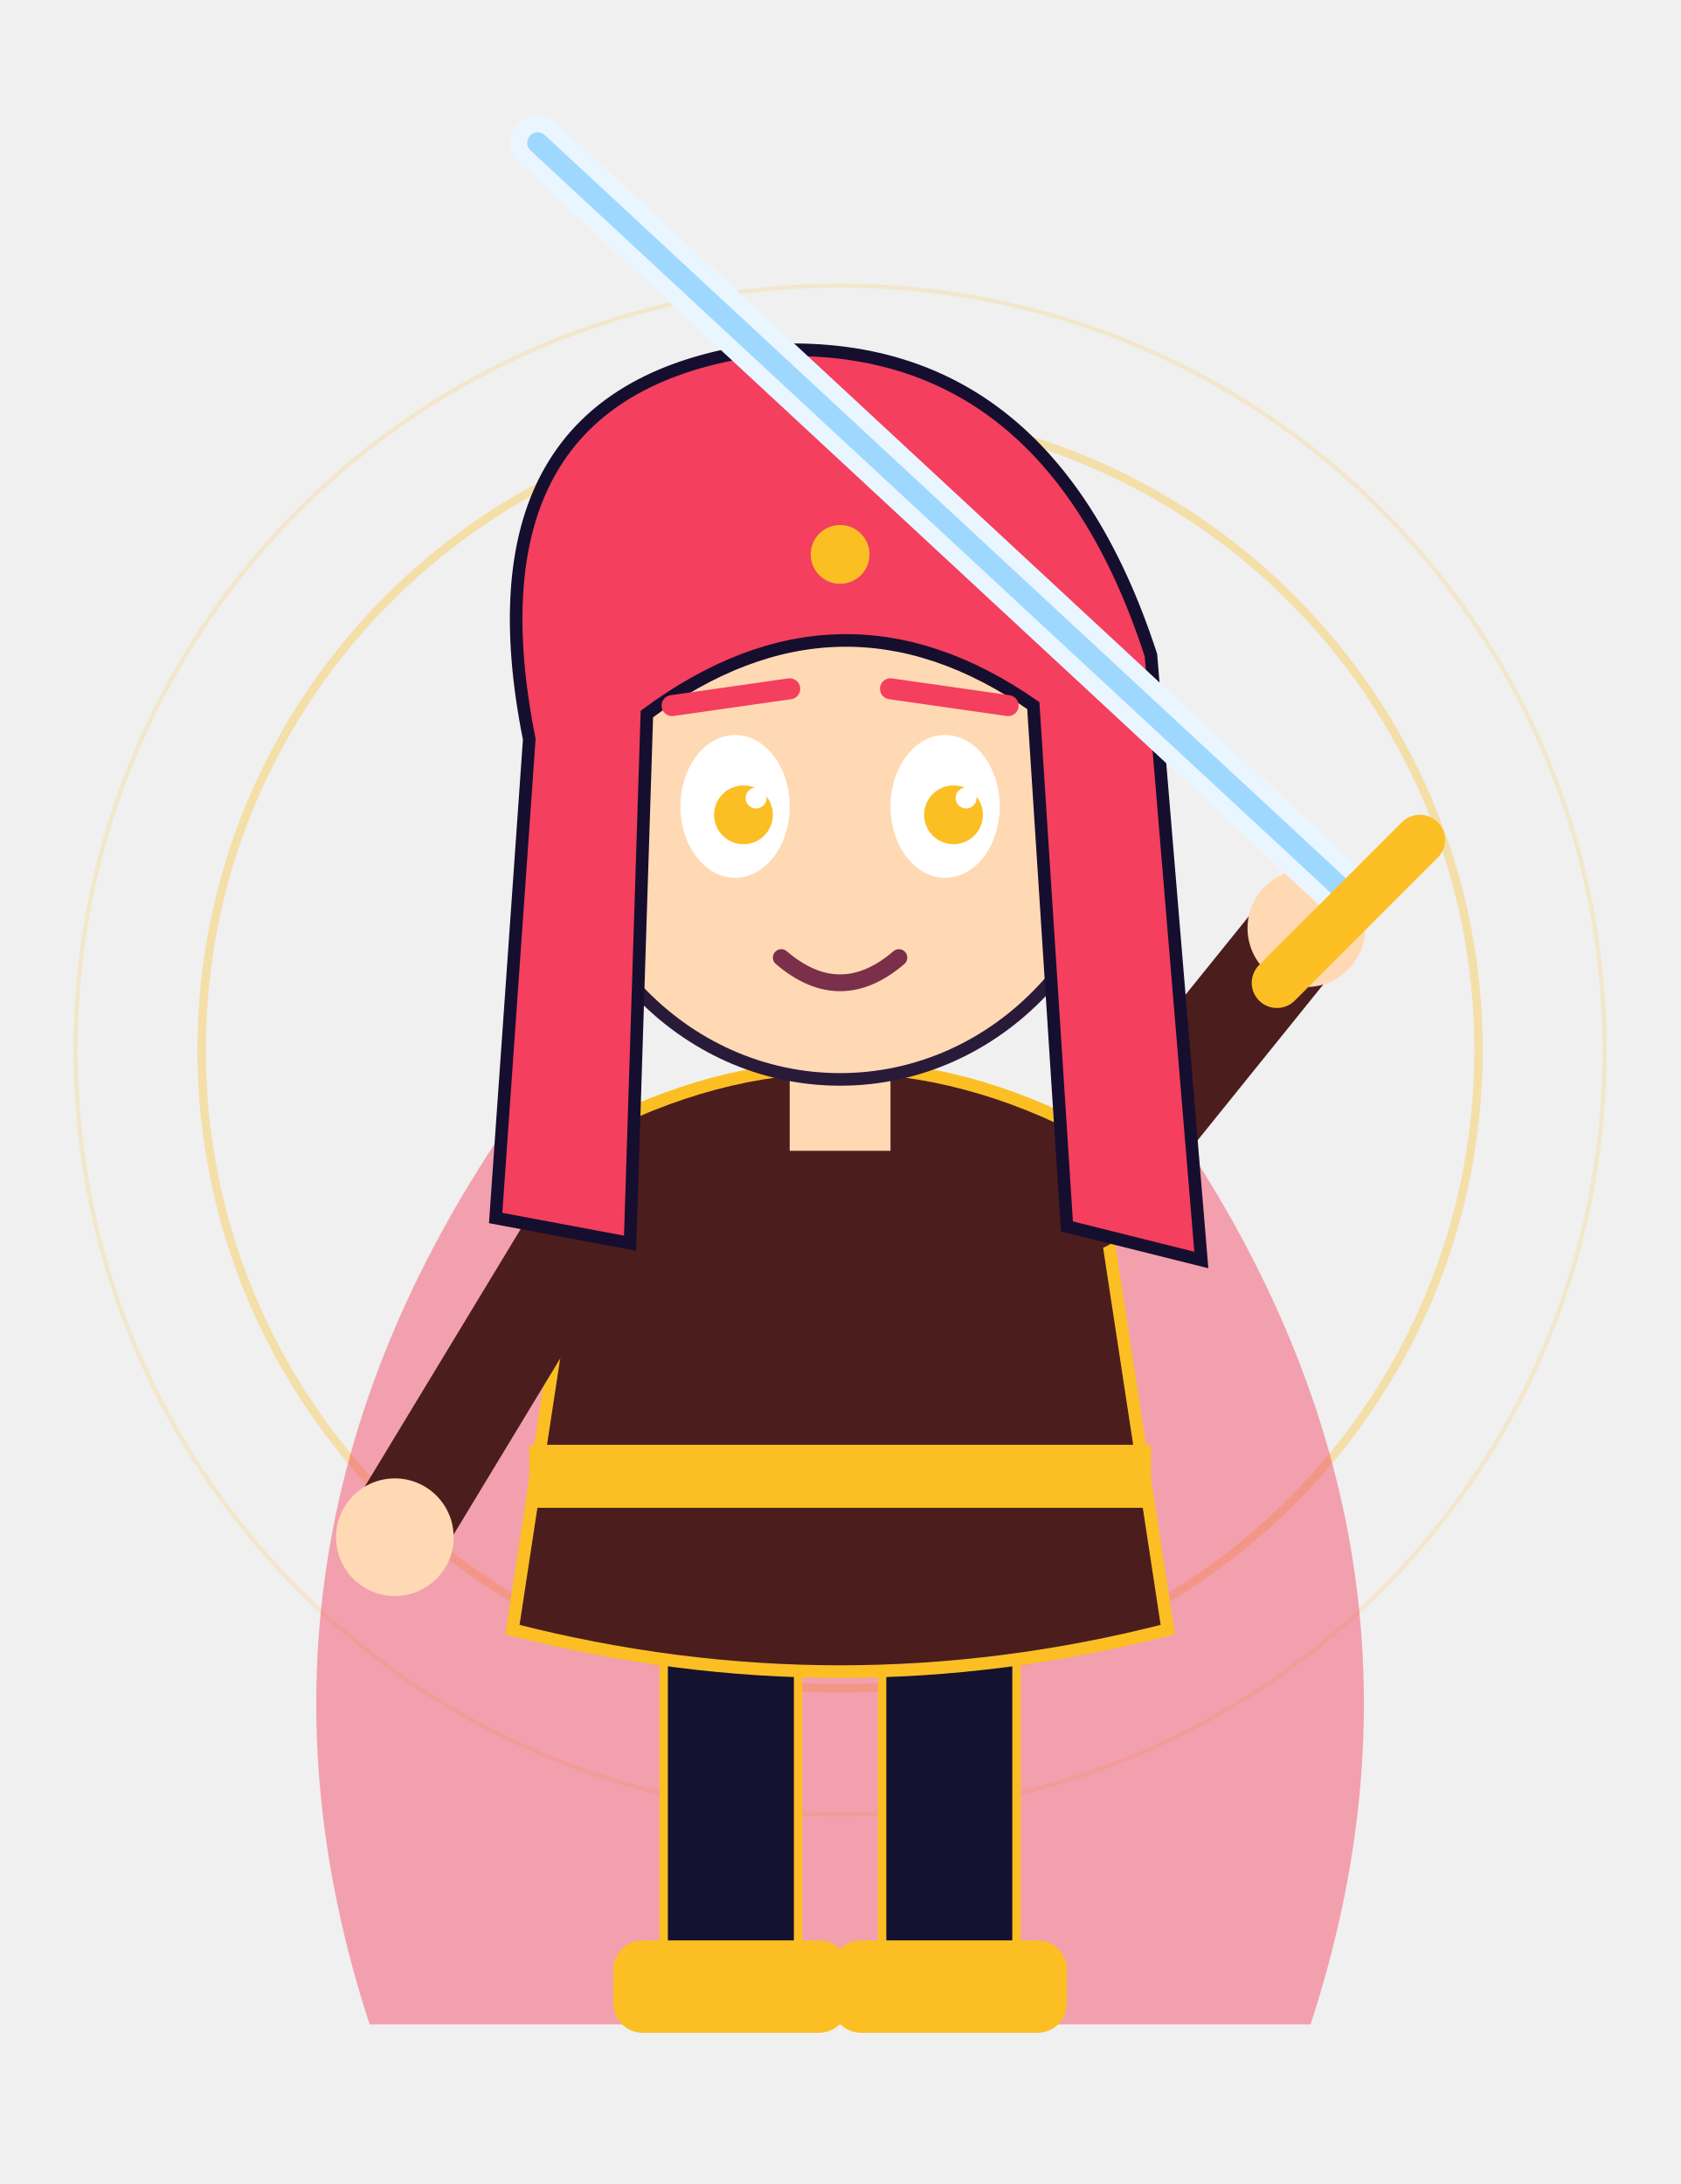
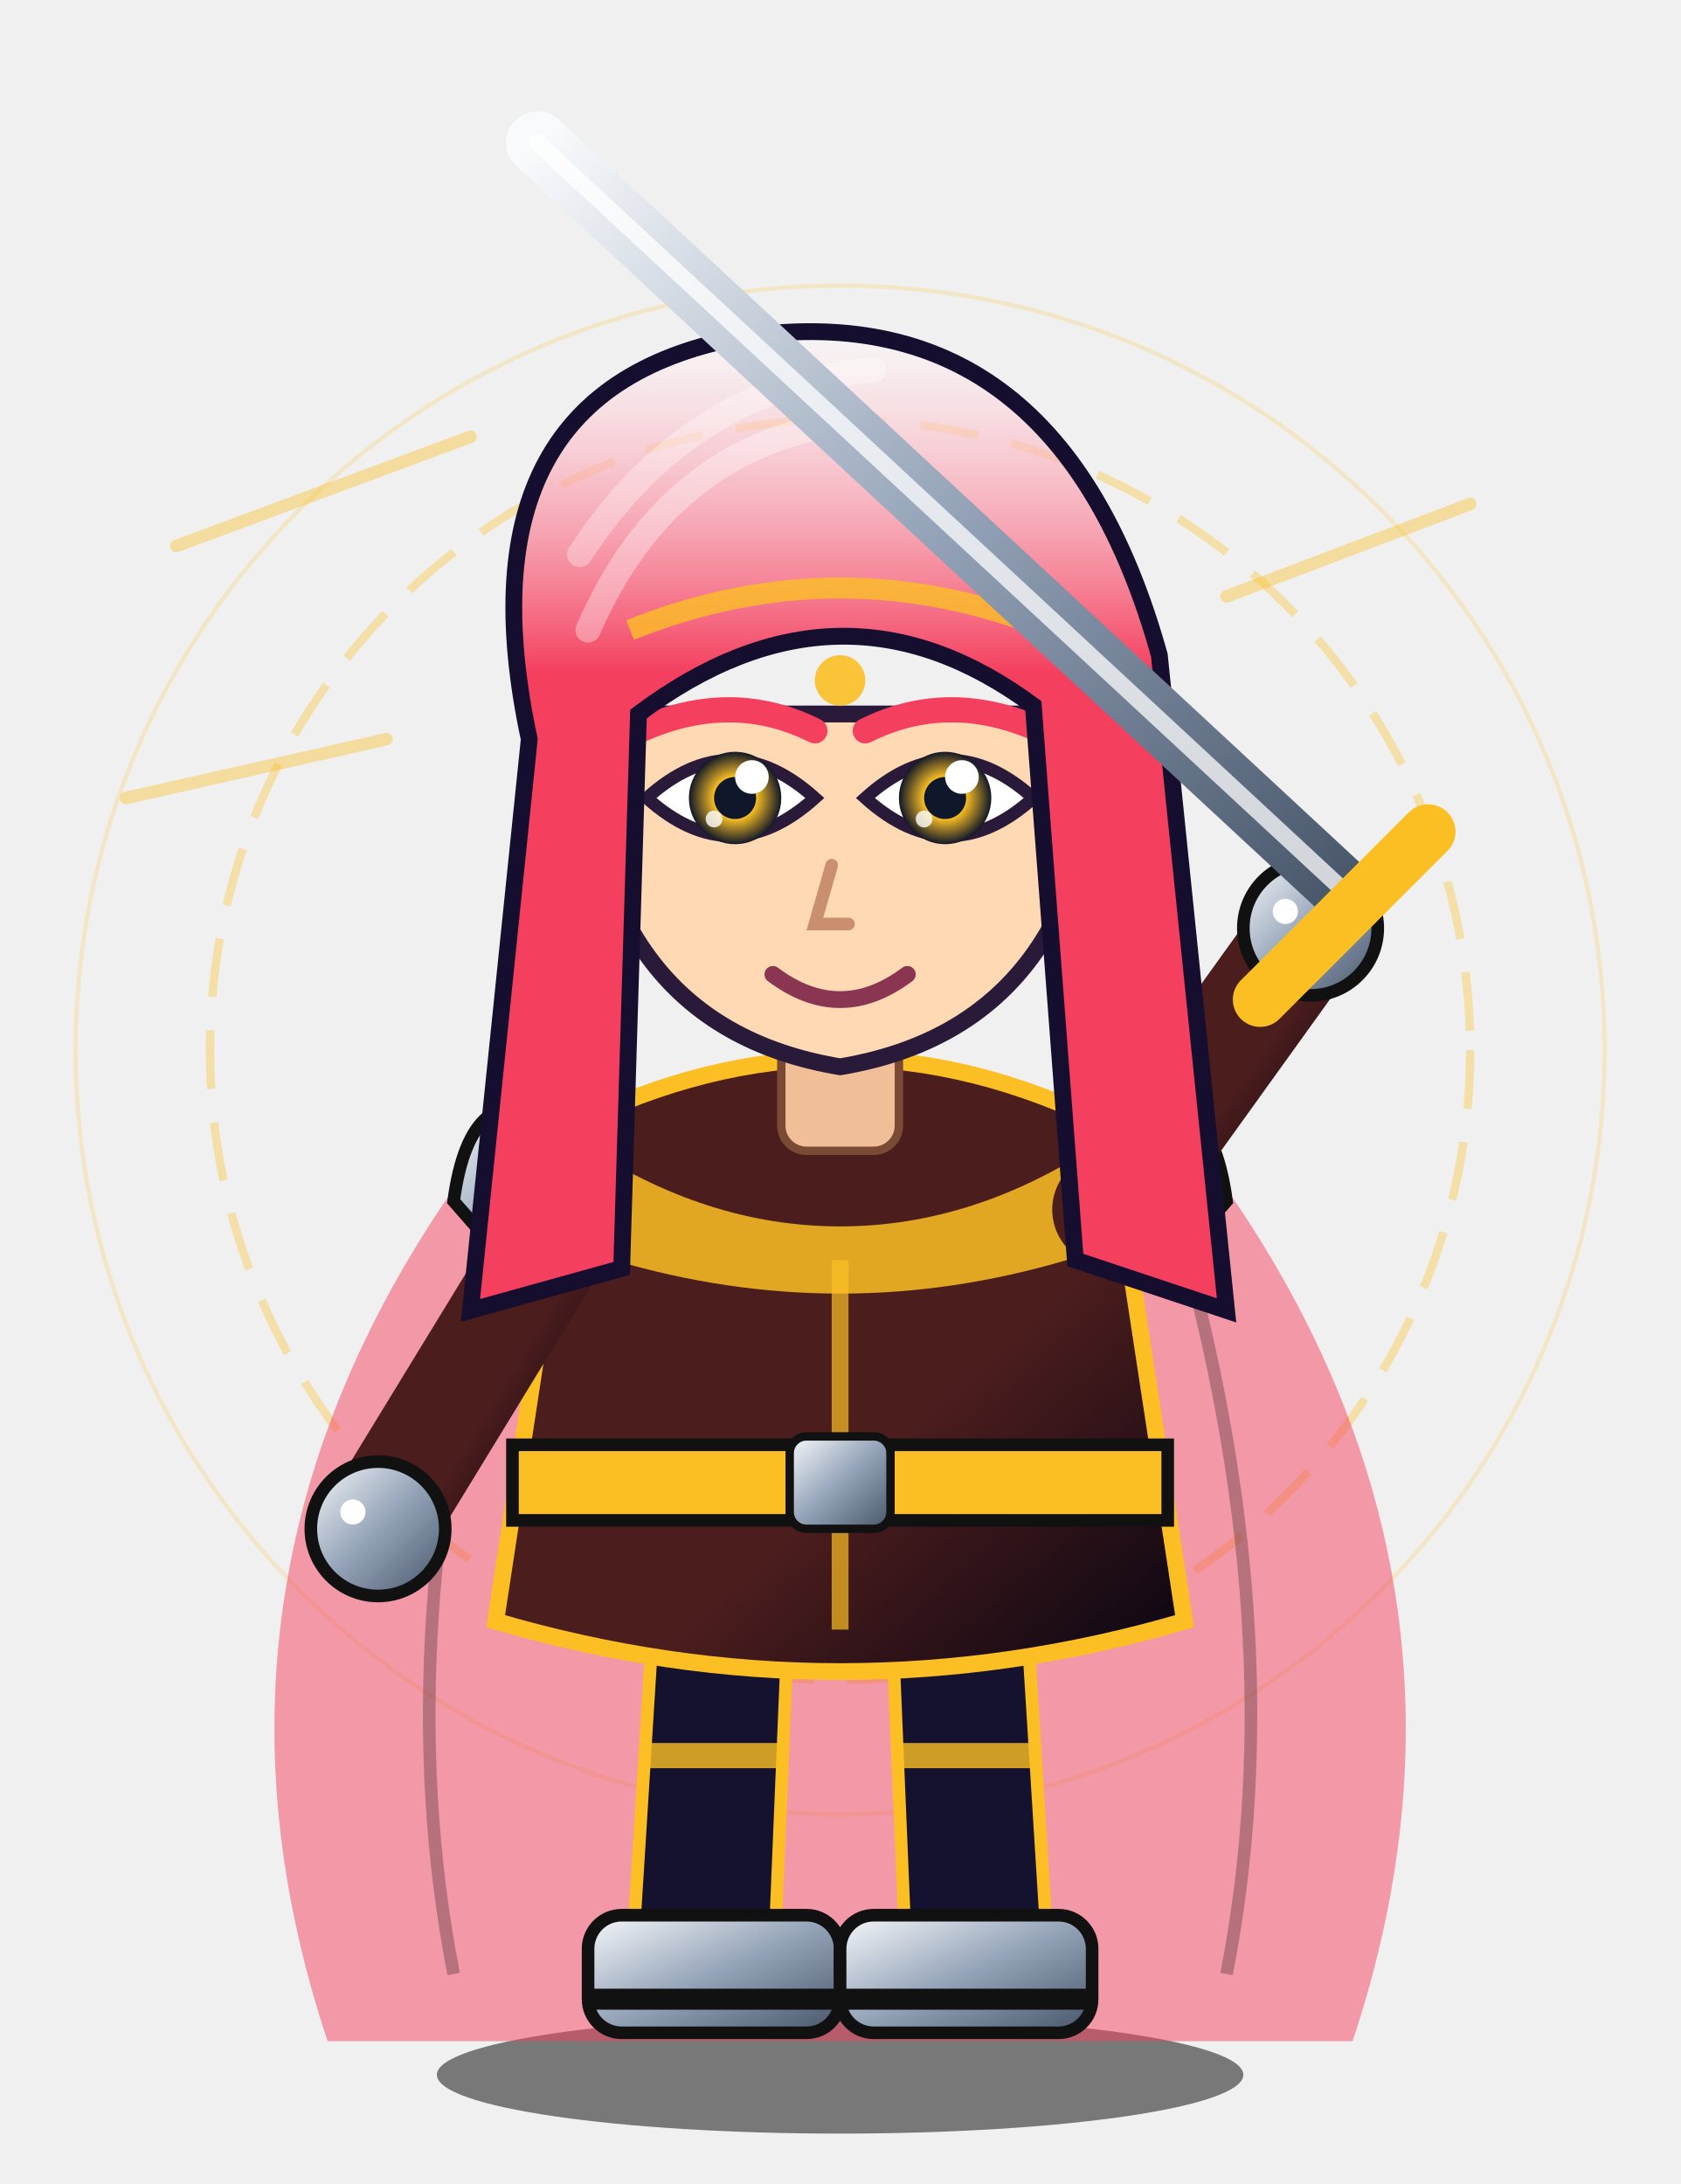
<svg xmlns="http://www.w3.org/2000/svg" width="400" height="520" viewBox="0 0 400 520">
  <g transform="scale(1.0)">
-     <circle cx="200" cy="250" r="152" fill="none" stroke="#fbbf24" stroke-width="2" opacity=".35" />
-     <circle cx="200" cy="250" r="182" fill="none" stroke="#fbbf24" stroke-width="1" opacity=".18" />
-     <path d="M118 272 Q52 372 88 482 L312 482 Q348 372 282 272Z" fill="#f43f5e" opacity=".45" />
-     <rect x="158" y="382" width="32" height="98" rx="10" fill="#15122f" stroke="#fbbf24" stroke-width="2" />
-     <rect x="210" y="382" width="32" height="98" rx="10" fill="#15122f" stroke="#fbbf24" stroke-width="2" />
-     <rect x="146" y="462" width="56" height="22" rx="7" fill="#fbbf24" />
-     <rect x="198" y="462" width="56" height="22" rx="7" fill="#fbbf24" />
-     <path d="M140 270 Q200 238 260 270 L278 388 Q200 408 122 388Z" fill="#4c1d1d" stroke="#fbbf24" stroke-width="3" />
-     <rect x="126" y="344" width="148" height="15" fill="#fbbf24" />
-     <path d="M142 286 L96 362" stroke="#4c1d1d" stroke-width="24" stroke-linecap="round" />
-     <path d="M258 286 L308 224" stroke="#4c1d1d" stroke-width="24" stroke-linecap="round" />
-     <circle cx="94" cy="366" r="14" fill="#ffd9b3" />
-     <circle cx="311" cy="221" r="14" fill="#ffd9b3" />
-     <rect x="188" y="248" width="24" height="26" fill="#ffd9b3" />
-     <ellipse cx="200" cy="185" rx="68" ry="72" fill="#ffd9b3" stroke="#2a1a3a" stroke-width="3" />
-     <path d="M126 176 Q110 96 176 84 Q248 76 274 156 L286 300 L254 292 L246 168 Q200 136 154 170 L150 296 L118 290Z" fill="#f43f5e" stroke="#160e2e" stroke-width="3" />
-     <ellipse cx="175" cy="192" rx="13" ry="17" fill="#fff" />
-     <ellipse cx="225" cy="192" rx="13" ry="17" fill="#fff" />
-     <circle cx="177" cy="194" r="7" fill="#fbbf24" />
-     <circle cx="227" cy="194" r="7" fill="#fbbf24" />
-     <circle cx="180" cy="190" r="2.5" fill="#fff" />
-     <circle cx="230" cy="190" r="2.5" fill="#fff" />
-     <path d="M160 168 L188 164 M212 164 L240 168" stroke="#f43f5e" stroke-width="5" stroke-linecap="round" />
-     <path d="M186 228 Q200 240 214 228" fill="none" stroke="#7a2f4a" stroke-width="4" stroke-linecap="round" />
-     <circle cx="200" cy="132" r="7" fill="#fbbf24" />
-     <path d="M322 214 L128 34" stroke="#eaf6ff" stroke-width="13" stroke-linecap="round" />
-     <path d="M322 214 L128 34" stroke="#9fd8ff" stroke-width="5" stroke-linecap="round" />
-     <path d="M304 234 L338 200" stroke="#fbbf24" stroke-width="12" stroke-linecap="round" />
+     <defs>
+       <linearGradient id="cuerpo-fenix" x1="0" y1="0" x2="1" y2="1">
+         <stop offset="0" stop-color="#4c1d1d" />
+         <stop offset=".6" stop-color="#4c1d1d" />
+         <stop offset="1" stop-color="#070512" />
+       </linearGradient>
+       <linearGradient id="pelo-fenix" x1="0" y1="0" x2="0" y2="1">
+         <stop offset="0" stop-color="#ffffff" stop-opacity=".45" />
+         <stop offset=".35" stop-color="#f43f5e" />
+         <stop offset="1" stop-color="#f43f5e" />
+       </linearGradient>
+       <radialGradient id="iris-fenix">
+         <stop offset="0" stop-color="#fff" />
+         <stop offset=".45" stop-color="#fbbf24" />
+         <stop offset="1" stop-color="#111827" />
+       </radialGradient>
+       <linearGradient id="metal-fenix" x1="0" y1="0" x2="1" y2="1">
+         <stop offset="0" stop-color="#f8fafc" />
+         <stop offset=".5" stop-color="#94a3b8" />
+         <stop offset="1" stop-color="#475569" />
+       </linearGradient>
+     </defs>
+     <ellipse cx="200" cy="494" rx="96" ry="14" fill="#000" opacity=".5" />
+     <circle cx="200" cy="250" r="150" fill="none" stroke="#fbbf24" stroke-width="2" opacity=".35" stroke-dasharray="14 8" />
+     <circle cx="200" cy="250" r="182" fill="none" stroke="#fbbf24" stroke-width="1" opacity=".2" />
+     <path d="M42 130 l70 -26 M30 190 l62 -14 M350 120 l-58 22" stroke="#fbbf24" stroke-width="3" opacity=".4" stroke-linecap="round" />
+     <path d="M116 272 Q40 372 78 486 L322 486 Q360 372 284 272Z" fill="#f43f5e" opacity=".5" />
+     <path d="M120 290 Q92 388 108 470 M280 290 Q308 388 292 470" fill="none" stroke="#000" stroke-width="3" opacity=".25" />
+     <path d="M156 378 L150 474 L184 474 L188 378Z" fill="#15122f" stroke="#fbbf24" stroke-width="3" />
+     <path d="M212 378 L216 474 L250 474 L244 378Z" fill="#15122f" stroke="#fbbf24" stroke-width="3" />
+     <path d="M154 418 L186 418 M214 418 L246 418" stroke="#fbbf24" stroke-width="6" opacity=".8" />
+     <rect x="140" y="456" width="60" height="28" rx="8" fill="url(#metal-fenix)" stroke="#111" stroke-width="3" />
+     <rect x="200" y="456" width="60" height="28" rx="8" fill="url(#metal-fenix)" stroke="#111" stroke-width="3" />
+     <path d="M140 476 H200 M200 476 H260" stroke="#111" stroke-width="5" />
+     <path d="M136 268 Q200 236 264 268 L282 386 Q200 410 118 386Z" fill="url(#cuerpo-fenix)" stroke="#fbbf24" stroke-width="4" />
+     <path d="M138 272 Q168 292 200 292 Q232 292 262 272 L254 300 Q200 316 146 300Z" fill="#fbbf24" opacity=".85" />
+     <path d="M132 266 Q112 256 108 286 L122 302 L146 282Z" fill="url(#metal-fenix)" stroke="#111" stroke-width="3" />
+     <path d="M268 266 Q288 256 292 286 L278 302 L254 282Z" fill="url(#metal-fenix)" stroke="#111" stroke-width="3" />
+     <path d="M200 300 L200 388" stroke="#fbbf24" stroke-width="4" opacity=".7" />
+     <rect x="122" y="344" width="156" height="18" fill="#fbbf24" stroke="#111" stroke-width="3" />
+     <rect x="188" y="342" width="24" height="22" rx="4" fill="url(#metal-fenix)" stroke="#111" stroke-width="2" />
+     <path d="M136 288 L92 360" stroke="url(#cuerpo-fenix)" stroke-width="27" stroke-linecap="round" />
+     <path d="M264 288 L310 224" stroke="url(#cuerpo-fenix)" stroke-width="27" stroke-linecap="round" />
+     <circle cx="90" cy="364" r="16" fill="url(#metal-fenix)" stroke="#111" stroke-width="3" />
+     <circle cx="312" cy="221" r="16" fill="url(#metal-fenix)" stroke="#111" stroke-width="3" />
+     <circle cx="84" cy="360" r="3" fill="#fff" />
+     <circle cx="306" cy="217" r="3" fill="#fff" />
+     <rect x="186" y="244" width="28" height="30" rx="6" fill="#f0be97" stroke="#7a4a35" stroke-width="2" />
+     <path d="M138 170 Q140 244 200 254 Q260 244 262 170Z" fill="#ffd9b3" stroke="#2a1a3a" stroke-width="4" />
+     <ellipse cx="135" cy="194" rx="11" ry="16" fill="#ffd9b3" stroke="#2a1a3a" stroke-width="3" />
+     <ellipse cx="265" cy="194" rx="11" ry="16" fill="#ffd9b3" stroke="#2a1a3a" stroke-width="3" />
+     <path d="M154 190 Q174 172 194 190 Q174 208 154 190Z" fill="#fff" stroke="#2a1a3a" stroke-width="3" />
+     <path d="M206 190 Q226 172 246 190 Q226 208 206 190Z" fill="#fff" stroke="#2a1a3a" stroke-width="3" />
+     <circle cx="175" cy="190" r="11" fill="url(#iris-fenix)" />
+     <circle cx="225" cy="190" r="11" fill="url(#iris-fenix)" />
+     <circle cx="175" cy="190" r="5" fill="#0f172a" />
+     <circle cx="225" cy="190" r="5" fill="#0f172a" />
+     <circle cx="179" cy="185" r="4" fill="#fff" />
+     <circle cx="229" cy="185" r="4" fill="#fff" />
+     <circle cx="170" cy="195" r="2" fill="#fff" opacity=".8" />
+     <circle cx="220" cy="195" r="2" fill="#fff" opacity=".8" />
+     <path d="M152 174 Q174 164 194 174 M206 174 Q226 164 248 174" fill="none" stroke="#f43f5e" stroke-width="6" stroke-linecap="round" />
+     <path d="M198 206 L194 220 L202 220" fill="none" stroke="#c98f6e" stroke-width="3" stroke-linecap="round" />
+     <path d="M184 232 Q200 244 216 232" fill="none" stroke="#8a3552" stroke-width="4" stroke-linecap="round" />
+     <circle cx="200" cy="162" r="6" fill="#fbbf24" opacity=".9" />
+     <path d="M126 176 Q108 92 178 80 Q252 70 276 156 L292 312 L256 300 L246 168 Q200 134 152 170 L148 302 L112 312Z" fill="url(#pelo-fenix)" stroke="#160e2e" stroke-width="4" />
+     <path d="M140 150 Q160 104 206 100" fill="none" stroke="#fff" stroke-width="6" opacity=".35" stroke-linecap="round" />
+     <path d="M138 132 Q164 92 208 88" fill="none" stroke="#fff" stroke-width="6" opacity=".32" stroke-linecap="round" />
+     <path d="M150 150 Q200 130 250 150" fill="none" stroke="#fbbf24" stroke-width="5" opacity=".8" />
+     <path d="M322 214 L128 34" stroke="url(#metal-fenix)" stroke-width="15" stroke-linecap="round" />
+     <path d="M322 214 L128 34" stroke="#fff" stroke-width="4" stroke-linecap="round" opacity=".75" />
+     <path d="M300 238 L340 198" stroke="#fbbf24" stroke-width="13" stroke-linecap="round" />
+     <circle cx="320" cy="218" r="6" fill="#fbbf24" />
  </g>
</svg>
